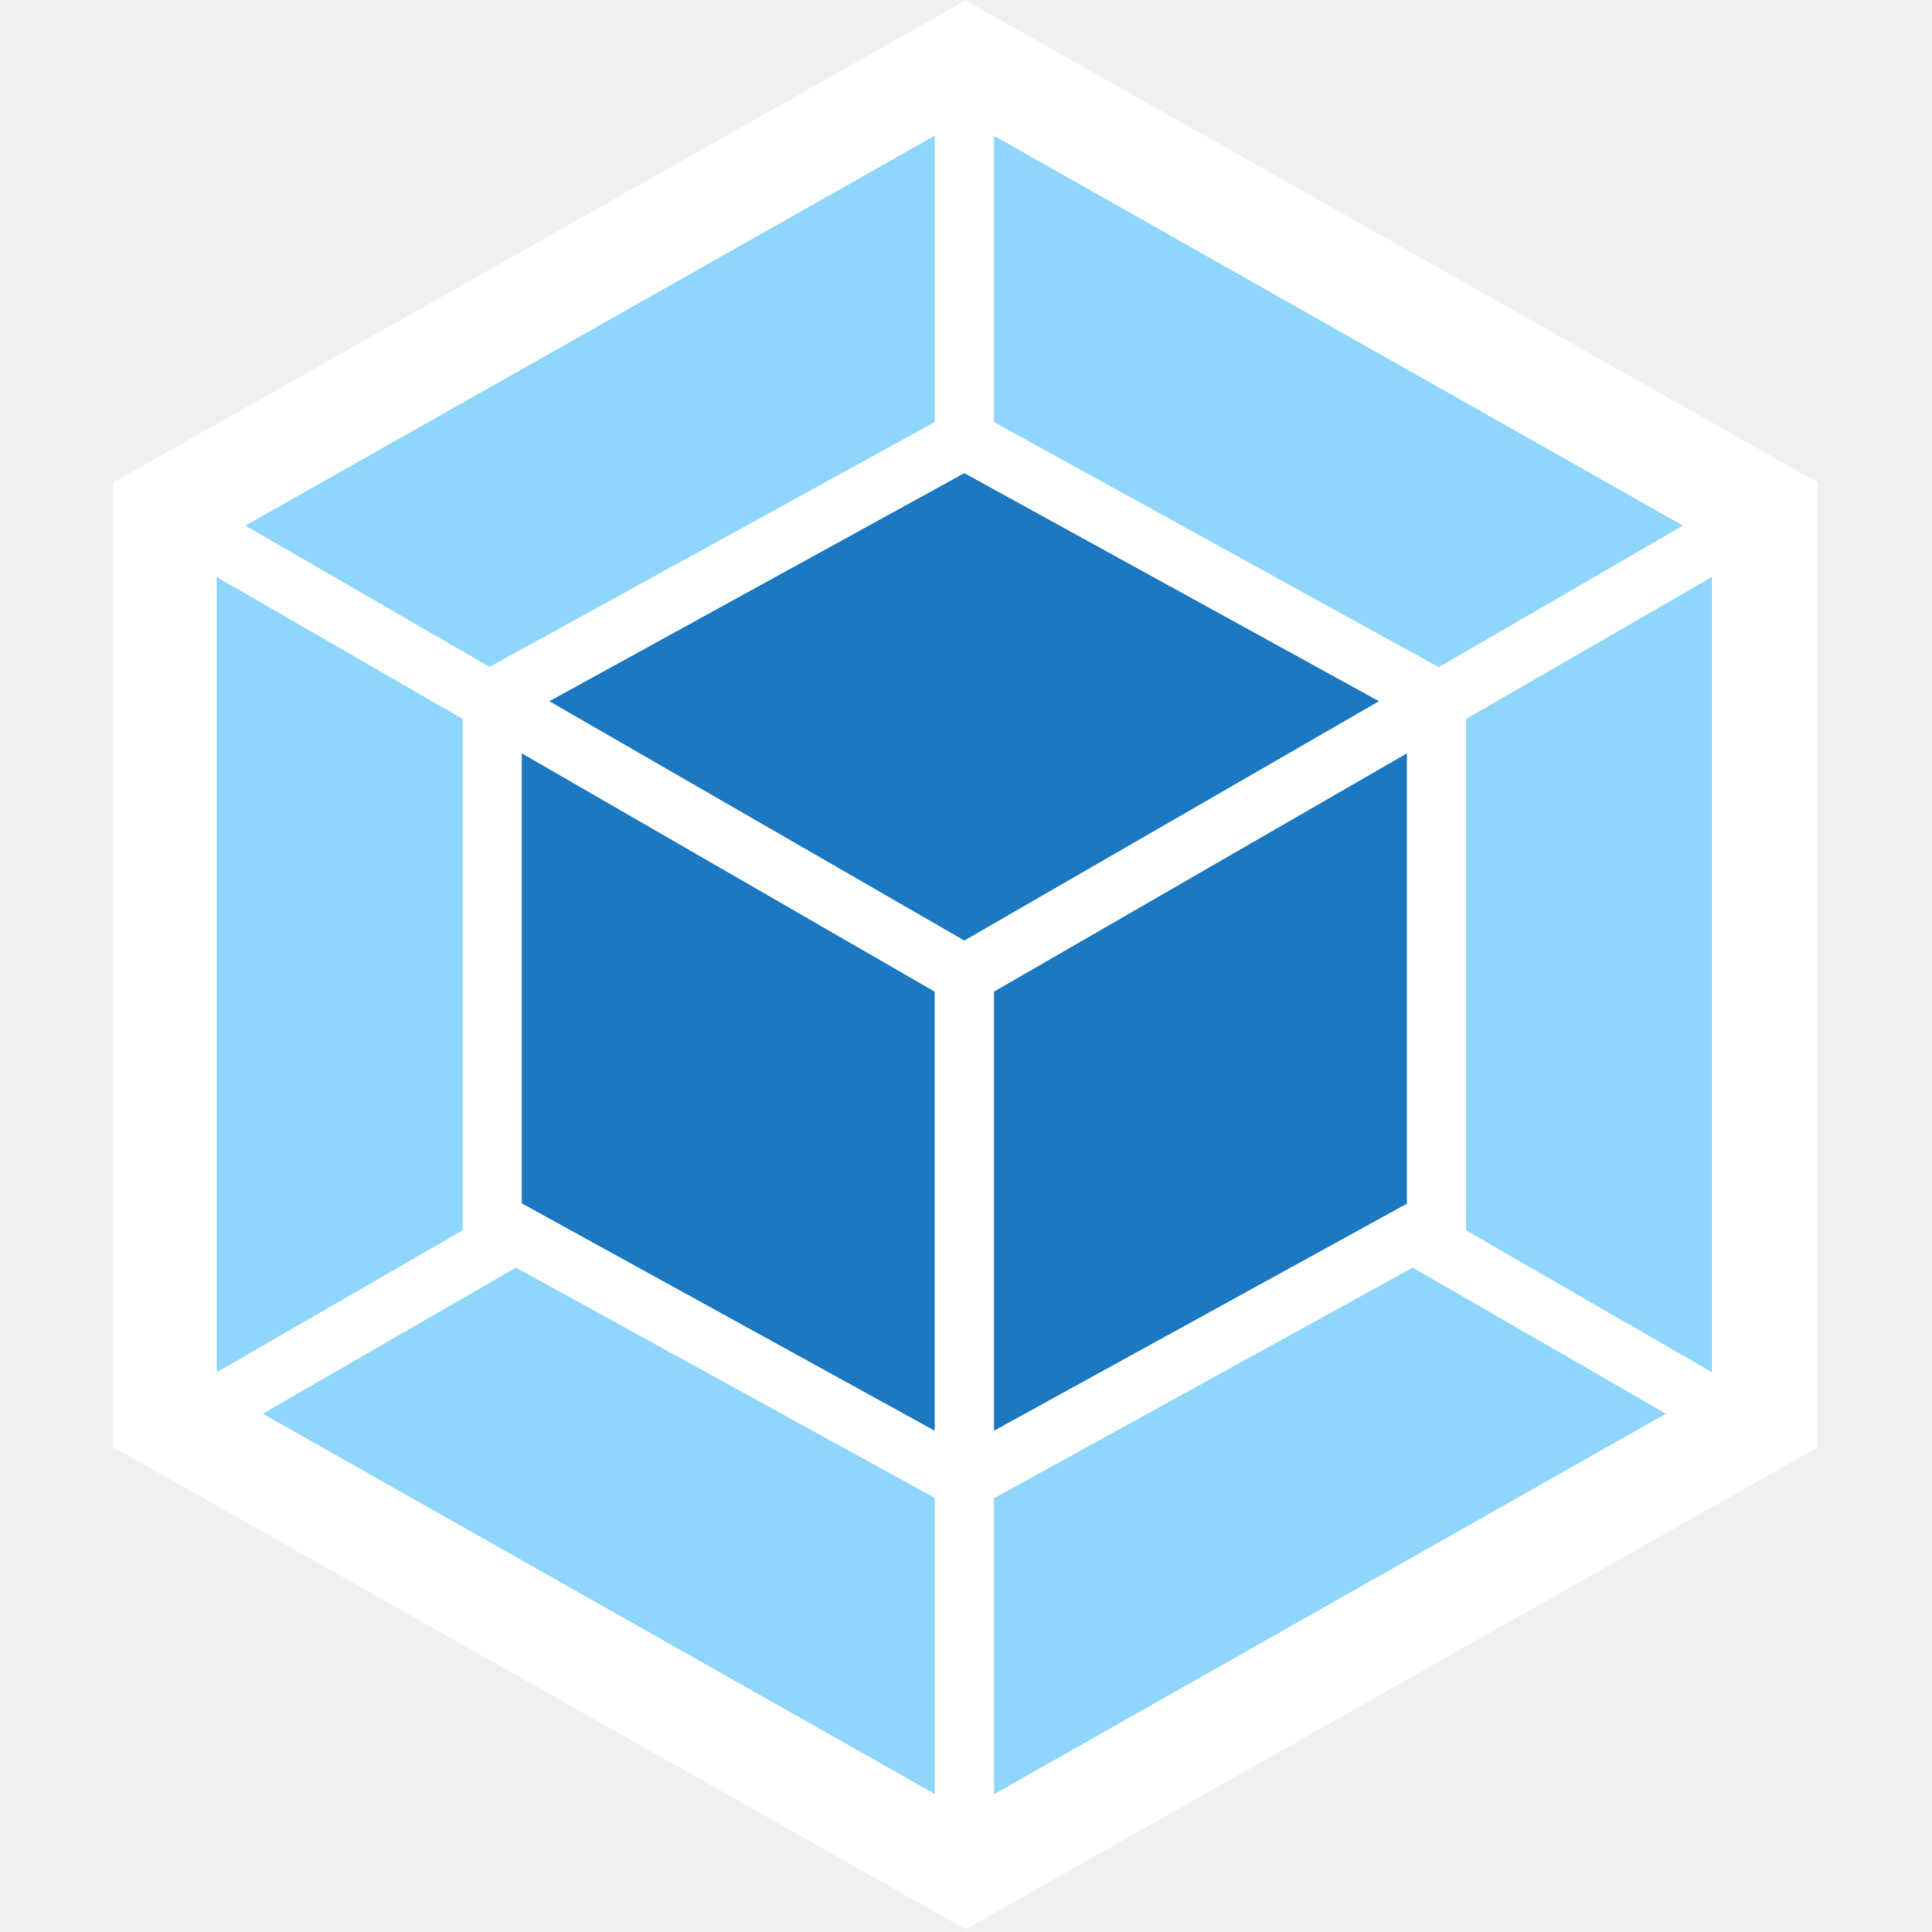
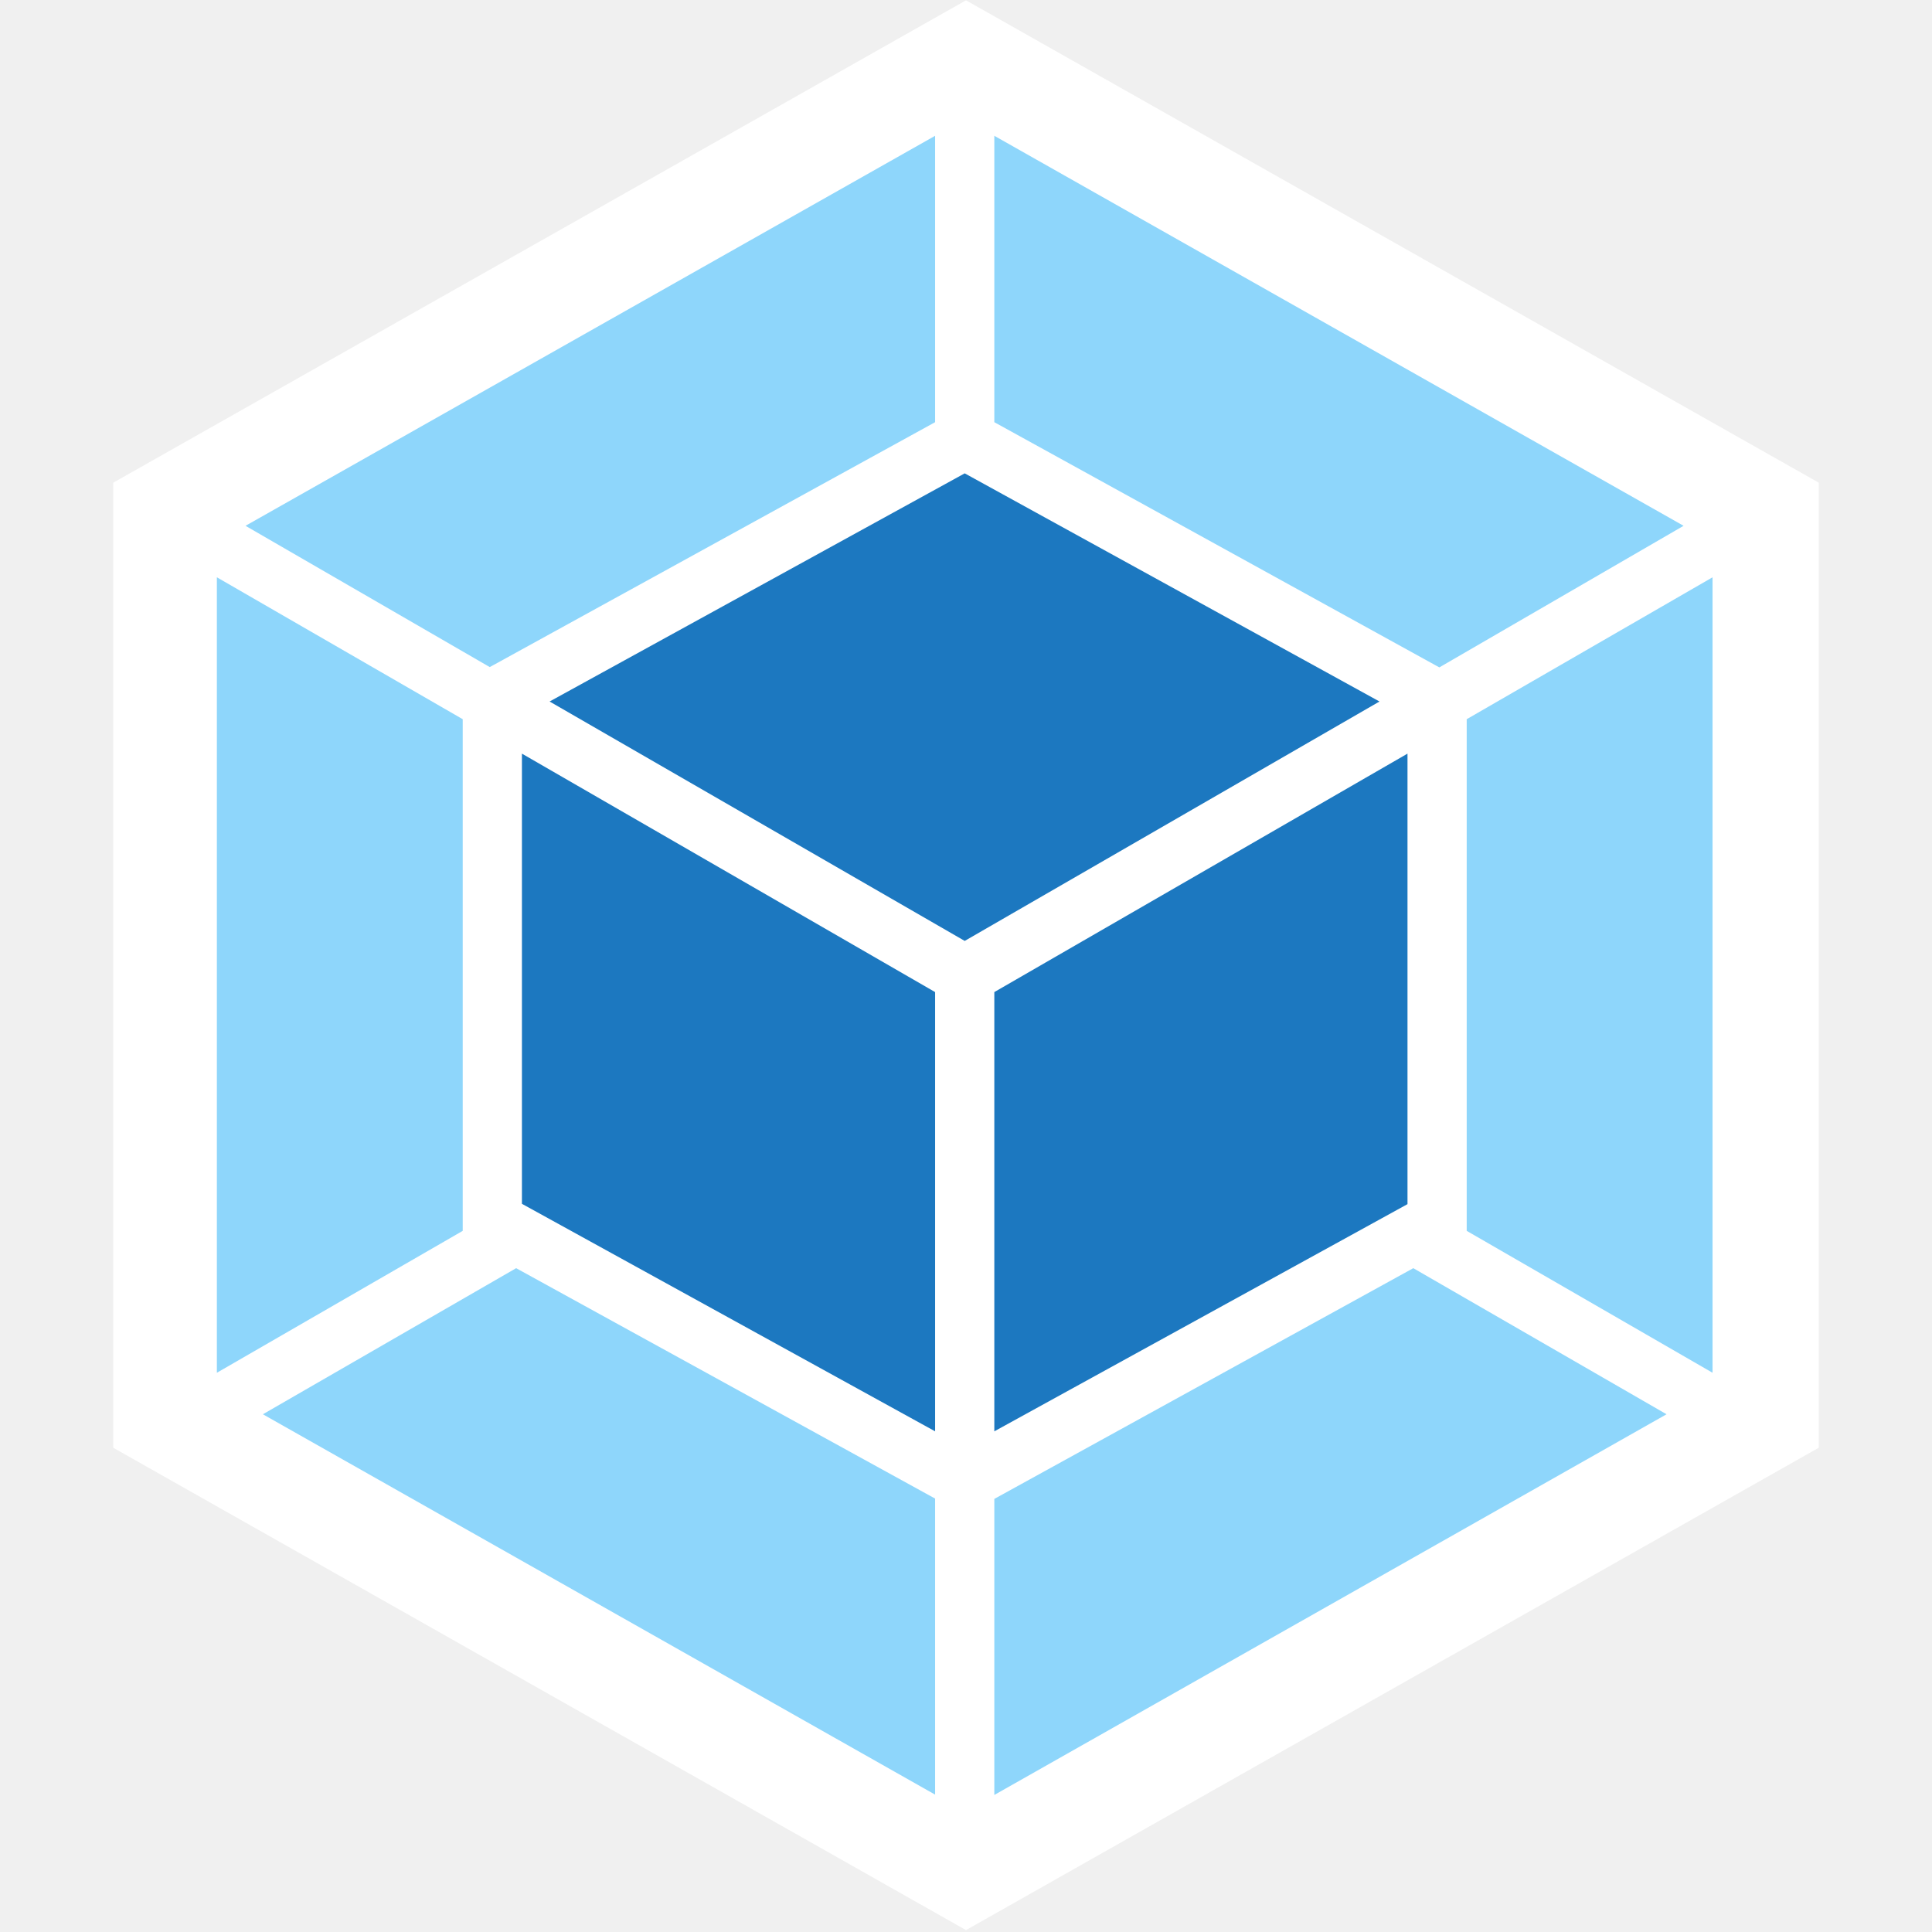
- <svg xmlns="http://www.w3.org/2000/svg" width="290px" height="290px" viewBox="-17 0 290 290" version="1.1" preserveAspectRatio="xMidYMid">
+ <svg xmlns="http://www.w3.org/2000/svg" width="48px" height="48px" viewBox="-17 0 290 290" version="1.1" preserveAspectRatio="xMidYMid">
  <g>
    <polygon fill="#FFFFFF" points="128 0.048 256 72.453 256 217.31 128 289.715 0 217.31 0 72.453" />
    <path d="M233.153,212.287 L132.251,269.428 L132.251,224.99 L195.14,190.358 L233.153,212.287 Z M240.06,206.056 L240.06,86.654 L203.158,107.955 L203.158,184.755 L240.06,206.056 Z M22.46,212.287 L123.363,269.38 L123.363,224.942 L60.474,190.358 L22.46,212.287 L22.46,212.287 Z M15.553,206.056 L15.553,86.654 L52.456,107.955 L52.456,184.755 L15.553,206.056 L15.553,206.056 Z M19.852,78.925 L123.363,20.383 L123.363,63.372 L57.045,99.84 L56.513,100.13 L19.852,78.925 L19.852,78.925 Z M235.713,78.925 L132.251,20.383 L132.251,63.372 L198.521,99.888 L199.052,100.178 L235.713,78.925 L235.713,78.925 Z" fill="#8ED6FB" />
    <path d="M123.363,214.847 L61.343,180.697 L61.343,113.123 L123.363,148.915 L123.363,214.847 L123.363,214.847 Z M132.251,214.847 L194.27,180.746 L194.27,113.123 L132.251,148.915 L132.251,214.847 Z M65.497,105.298 L127.807,71.052 L190.068,105.298 L127.807,141.235 L65.497,105.298 L65.497,105.298 Z" fill="#1C78C0" />
  </g>
</svg>
